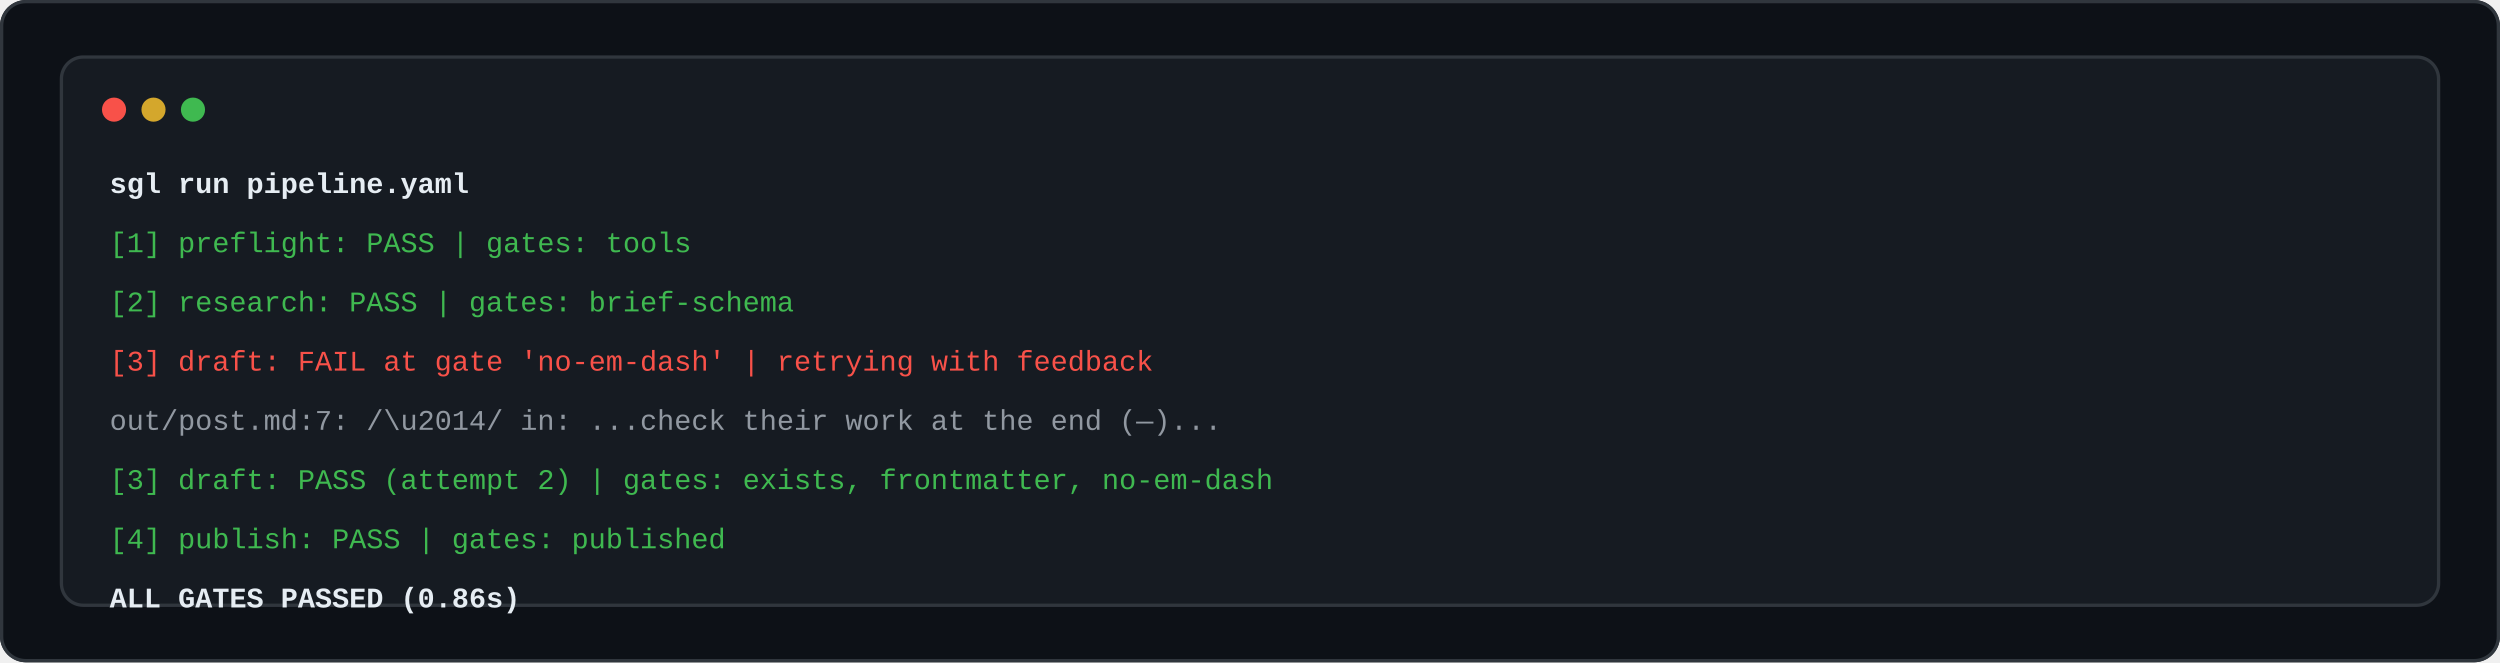
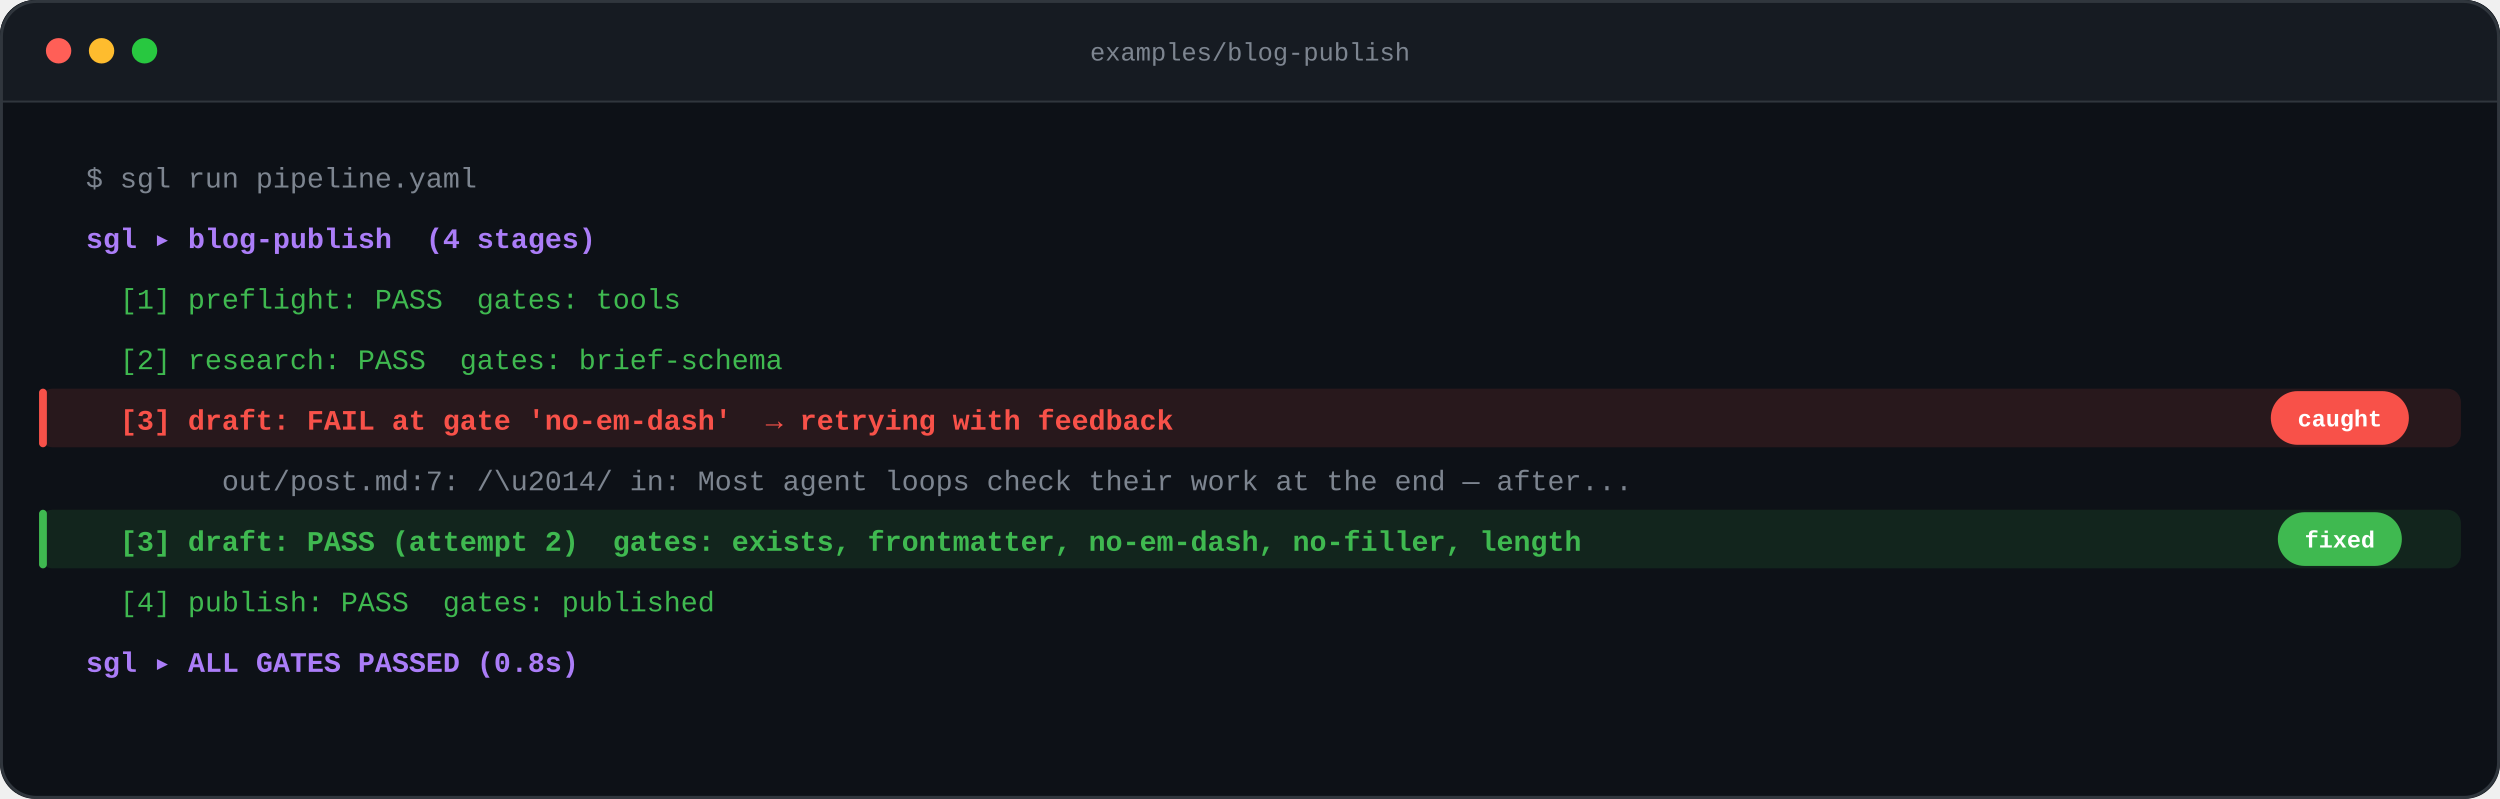
- <svg xmlns="http://www.w3.org/2000/svg" width="1140" height="302" viewBox="0 0 1140 302" role="img" aria-labelledby="t" aria-describedby="d">
-   <defs>
-     <marker id="a" viewBox="0 0 10 10" refX="9" refY="5" markerWidth="7" markerHeight="7" orient="auto">
-       <path d="M0 0 L10 5 L0 10 z" fill="#9198a1" />
-     </marker>
-     <marker id="af" viewBox="0 0 10 10" refX="9" refY="5" markerWidth="7" markerHeight="7" orient="auto">
-       <path d="M0 0 L10 5 L0 10 z" fill="#f85149" />
-     </marker>
-   </defs>
-   <rect width="1140" height="302" rx="12" fill="#0d1117" />
-   <rect x="0.75" y="0.75" width="1138.5" height="300.5" rx="11" fill="none" stroke="#30363d" stroke-width="1.5" />
-   <rect x="28" y="26" width="1084" height="250" rx="10" fill="#161b22" stroke="#30363d" stroke-width="1.5" />
-   <circle cx="52" cy="50" r="5.5" fill="#f85149" />
-   <circle cx="70" cy="50" r="5.5" fill="#d4a72c" />
-   <circle cx="88" cy="50" r="5.5" fill="#3fb950" />
-   <text x="50" y="88" font-size="13" font-family="ui-monospace, SFMono-Regular, 'SF Mono', Menlo, Consolas, 'Liberation Mono', monospace" fill="#e6edf3" font-weight="700">sgl run pipeline.yaml</text>
-   <text x="50" y="115" font-size="13" font-family="ui-monospace, SFMono-Regular, 'SF Mono', Menlo, Consolas, 'Liberation Mono', monospace" fill="#3fb950" font-weight="400">  [1] preflight: PASS  |  gates: tools</text>
-   <text x="50" y="142" font-size="13" font-family="ui-monospace, SFMono-Regular, 'SF Mono', Menlo, Consolas, 'Liberation Mono', monospace" fill="#3fb950" font-weight="400">  [2] research: PASS  |  gates: brief-schema</text>
-   <text x="50" y="169" font-size="13" font-family="ui-monospace, SFMono-Regular, 'SF Mono', Menlo, Consolas, 'Liberation Mono', monospace" fill="#f85149" font-weight="400">  [3] draft: FAIL at gate 'no-em-dash'  |  retrying with feedback</text>
-   <text x="50" y="196" font-size="13" font-family="ui-monospace, SFMono-Regular, 'SF Mono', Menlo, Consolas, 'Liberation Mono', monospace" fill="#9198a1" font-weight="400">        out/post.md:7: /\u2014/ in: ...check their work at the end (—)...</text>
-   <text x="50" y="223" font-size="13" font-family="ui-monospace, SFMono-Regular, 'SF Mono', Menlo, Consolas, 'Liberation Mono', monospace" fill="#3fb950" font-weight="400">  [3] draft: PASS (attempt 2)  |  gates: exists, frontmatter, no-em-dash</text>
-   <text x="50" y="250" font-size="13" font-family="ui-monospace, SFMono-Regular, 'SF Mono', Menlo, Consolas, 'Liberation Mono', monospace" fill="#3fb950" font-weight="400">  [4] publish: PASS  |  gates: published</text>
-   <text x="50" y="277" font-size="13" font-family="ui-monospace, SFMono-Regular, 'SF Mono', Menlo, Consolas, 'Liberation Mono', monospace" fill="#e6edf3" font-weight="700">ALL GATES PASSED (0.86s)</text>
+ <svg xmlns="http://www.w3.org/2000/svg" width="1280" height="409" viewBox="0 0 1280 409" role="img" aria-labelledby="t" aria-describedby="d">
+   <rect width="1280" height="409" rx="18" fill="#0d1117" />
+   <path d="M18 0H1262A18 18 0 0 1 1280 18V52H0V18A18 18 0 0 1 18 0z" fill="#161b22" />
+   <path d="M0 52H1280" stroke="#30363d" />
+   <rect x="0.75" y="0.75" width="1278.5" height="407.5" rx="18" fill="none" stroke="#30363d" stroke-width="1.5" />
+   <circle cx="30" cy="26" r="6.5" fill="#ff5f57" />
+   <circle cx="52" cy="26" r="6.5" fill="#febc2e" />
+   <circle cx="74" cy="26" r="6.5" fill="#28c840" />
+   <text x="640.0" y="31" font-size="13" font-family="ui-monospace, SFMono-Regular, 'SF Mono', Menlo, Consolas, 'Liberation Mono', monospace" fill="#7d8590" font-weight="400" text-anchor="middle" xml:space="preserve" style="white-space:pre">examples/blog-publish</text>
+   <text x="44" y="96" font-size="14.5" font-family="ui-monospace, SFMono-Regular, 'SF Mono', Menlo, Consolas, 'Liberation Mono', monospace" fill="#7d8590" font-weight="400" xml:space="preserve" style="white-space:pre">$ sgl run pipeline.yaml</text>
+   <text x="44" y="127" font-size="14.5" font-family="ui-monospace, SFMono-Regular, 'SF Mono', Menlo, Consolas, 'Liberation Mono', monospace" fill="#ab7df8" font-weight="700" xml:space="preserve" style="white-space:pre">sgl ▸ blog-publish  (4 stages)</text>
+   <text x="44" y="158" font-size="14.5" font-family="ui-monospace, SFMono-Regular, 'SF Mono', Menlo, Consolas, 'Liberation Mono', monospace" fill="#3fb950" font-weight="400" xml:space="preserve" style="white-space:pre">  [1] preflight: PASS  gates: tools</text>
+   <text x="44" y="189" font-size="14.5" font-family="ui-monospace, SFMono-Regular, 'SF Mono', Menlo, Consolas, 'Liberation Mono', monospace" fill="#3fb950" font-weight="400" xml:space="preserve" style="white-space:pre">  [2] research: PASS  gates: brief-schema</text>
+   <rect x="20" y="199" width="1240" height="30" rx="7" fill="#f85149" fill-opacity="0.12" />
+   <rect x="20" y="199" width="4" height="30" rx="2" fill="#f85149" />
+   <rect x="1163.4" y="201.0" width="69.2" height="26" rx="13.0" fill="#f85149" stroke="#f85149" stroke-width="1.5" />
+   <text x="1198" y="218.32" font-size="12" font-family="ui-monospace, SFMono-Regular, 'SF Mono', Menlo, Consolas, 'Liberation Mono', monospace" fill="#ffffff" font-weight="700" text-anchor="middle" xml:space="preserve" style="white-space:pre">caught</text>
+   <text x="44" y="220" font-size="14.5" font-family="ui-monospace, SFMono-Regular, 'SF Mono', Menlo, Consolas, 'Liberation Mono', monospace" fill="#f85149" font-weight="700" xml:space="preserve" style="white-space:pre">  [3] draft: FAIL at gate 'no-em-dash'  → retrying with feedback</text>
+   <text x="44" y="251" font-size="14.5" font-family="ui-monospace, SFMono-Regular, 'SF Mono', Menlo, Consolas, 'Liberation Mono', monospace" fill="#7d8590" font-weight="400" xml:space="preserve" style="white-space:pre">        out/post.md:7: /\u2014/ in: Most agent loops check their work at the end — after...</text>
+   <rect x="20" y="261" width="1240" height="30" rx="7" fill="#3fb950" fill-opacity="0.12" />
+   <rect x="20" y="261" width="4" height="30" rx="2" fill="#3fb950" />
+   <rect x="1167.0" y="263.0" width="62.0" height="26" rx="13.0" fill="#3fb950" stroke="#3fb950" stroke-width="1.5" />
+   <text x="1198" y="280.32" font-size="12" font-family="ui-monospace, SFMono-Regular, 'SF Mono', Menlo, Consolas, 'Liberation Mono', monospace" fill="#ffffff" font-weight="700" text-anchor="middle" xml:space="preserve" style="white-space:pre">fixed</text>
+   <text x="44" y="282" font-size="14.5" font-family="ui-monospace, SFMono-Regular, 'SF Mono', Menlo, Consolas, 'Liberation Mono', monospace" fill="#3fb950" font-weight="700" xml:space="preserve" style="white-space:pre">  [3] draft: PASS (attempt 2)  gates: exists, frontmatter, no-em-dash, no-filler, length</text>
+   <text x="44" y="313" font-size="14.5" font-family="ui-monospace, SFMono-Regular, 'SF Mono', Menlo, Consolas, 'Liberation Mono', monospace" fill="#3fb950" font-weight="400" xml:space="preserve" style="white-space:pre">  [4] publish: PASS  gates: published</text>
+   <text x="44" y="344" font-size="14.5" font-family="ui-monospace, SFMono-Regular, 'SF Mono', Menlo, Consolas, 'Liberation Mono', monospace" fill="#ab7df8" font-weight="700" xml:space="preserve" style="white-space:pre">sgl ▸ ALL GATES PASSED (0.8s)</text>
</svg>
